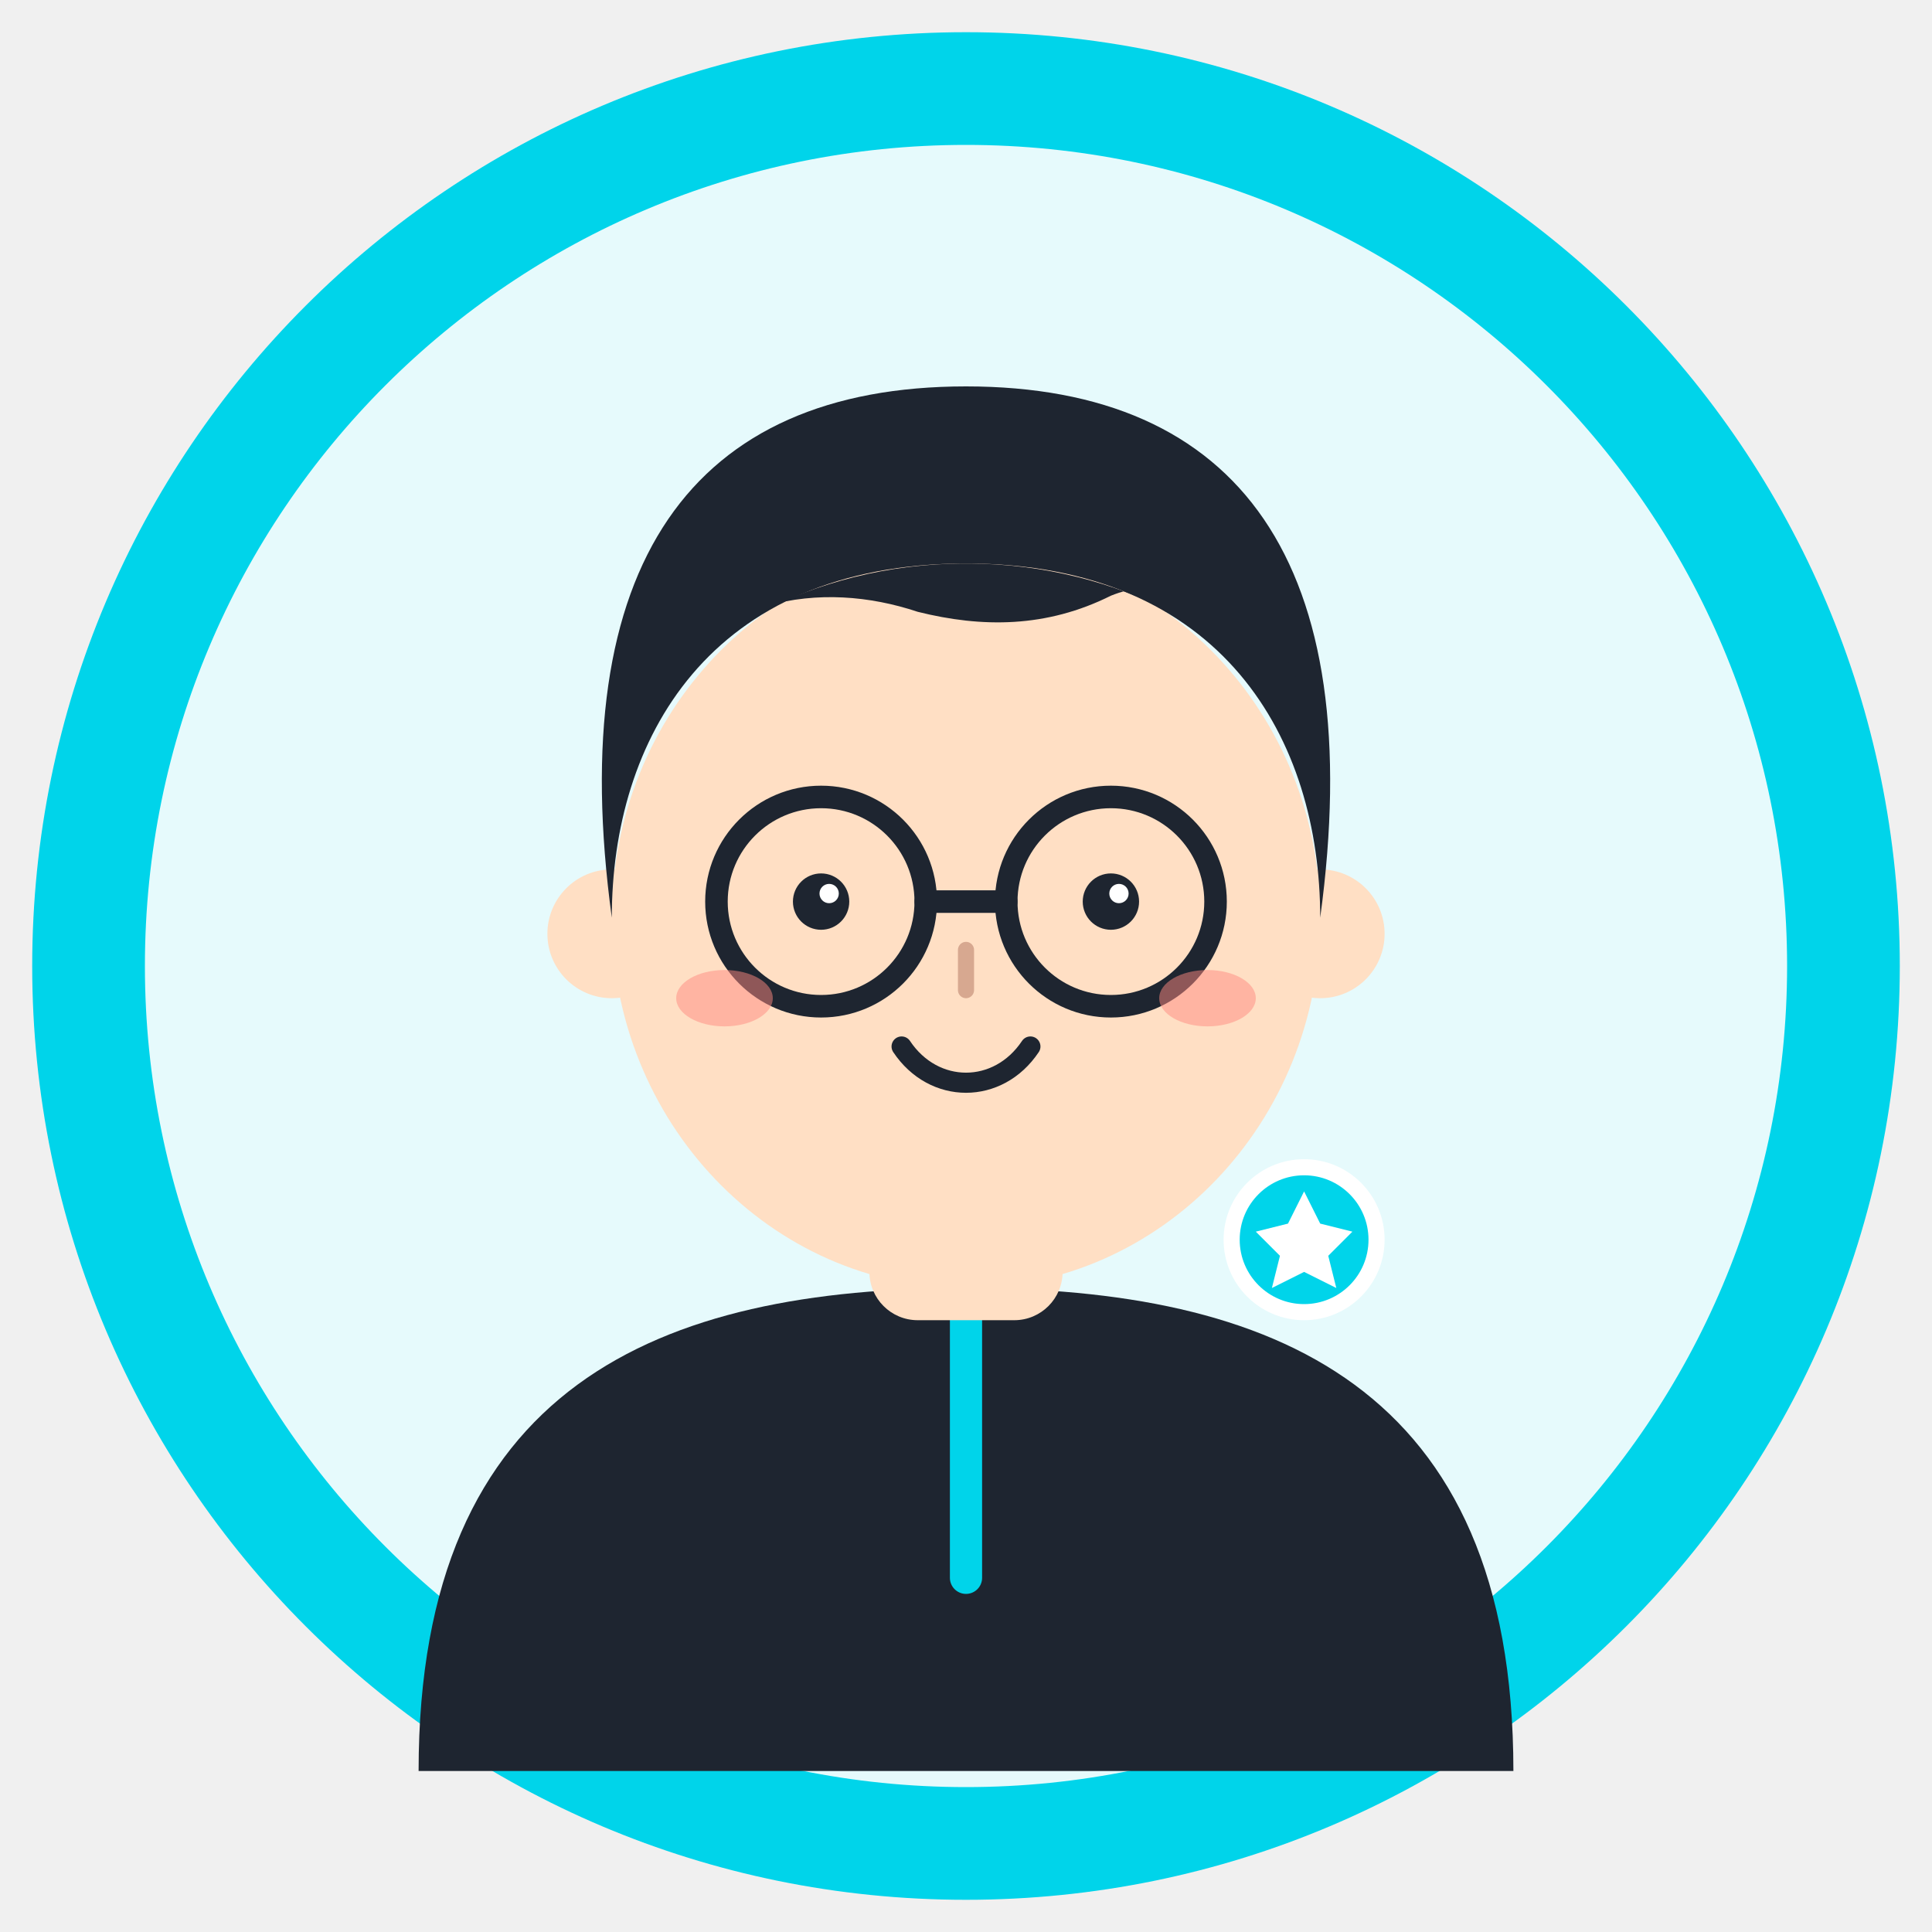
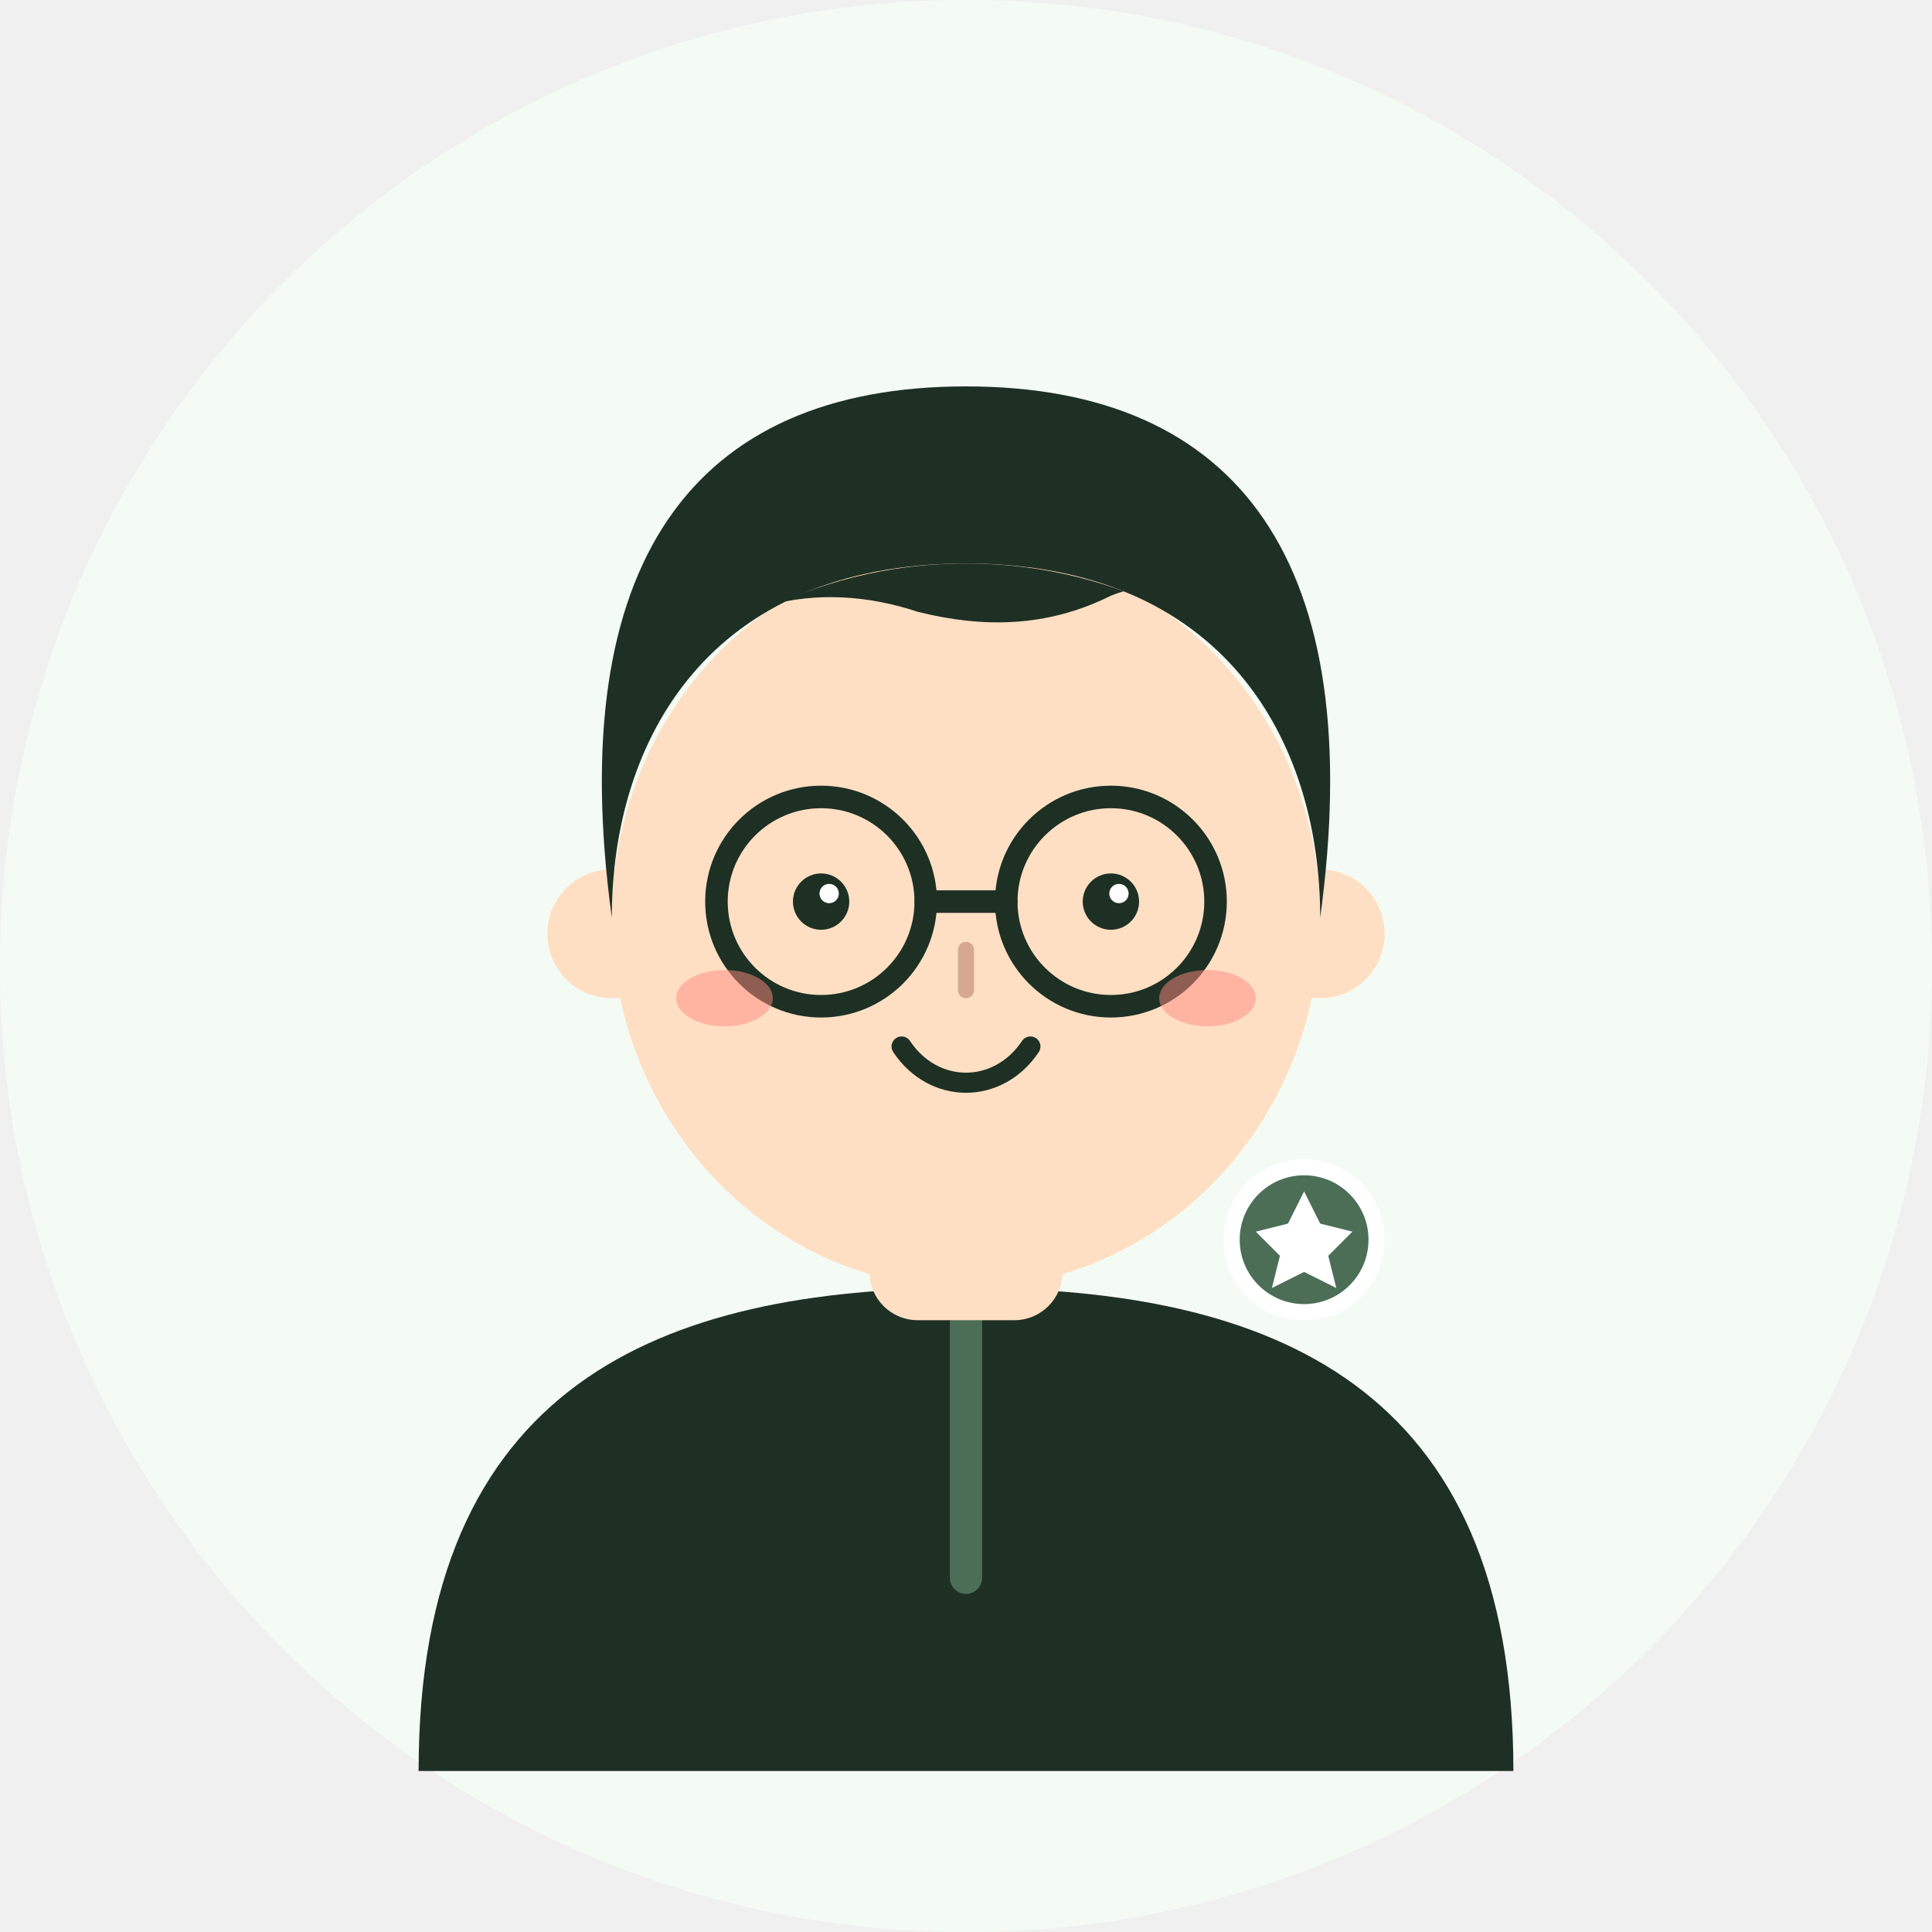
<svg xmlns="http://www.w3.org/2000/svg" viewBox="0 0 240 240" fill="none">
-   <circle cx="120" cy="120" r="116" fill="#00D4EA" />
-   <circle cx="120" cy="120" r="102" fill="#E6FAFC" />
-   <path d="M52 220C52 172 82 160 120 160C158 160 188 172 188 220" fill="#1E2530" />
-   <path d="M120 160V196" stroke="#00D4EA" stroke-width="4" stroke-linecap="round" />
+   <circle cx="120" cy="120" r="120" fill="#F4FBF4" />
+   <path d="M52 220C52 172 82 160 120 160C158 160 188 172 188 220" fill="#1E3024" />
+   <path d="M120 160V196" stroke="#4D6E56" stroke-width="4" stroke-linecap="round" />
  <rect x="108" y="134" width="24" height="30" rx="6" fill="#FFDFC4" />
  <ellipse cx="120" cy="114" rx="44" ry="46" fill="#FFDFC4" />
  <circle cx="76" cy="116" r="8" fill="#FFDFC4" />
  <circle cx="164" cy="116" r="8" fill="#FFDFC4" />
-   <path d="M76 114C70 70 86 48 120 48C154 48 170 70 164 114C164 92 152 70 120 70C88 70 76 92 76 114Z" fill="#1E2530" />
-   <path d="M78 88C88 74 102 72 114 76C122 78 130 78 138 74C148 70 160 76 162 88C154 80 140 70 120 70C100 70 86 80 78 88Z" fill="#1E2530" />
-   <circle cx="102" cy="112" r="13" stroke="#1E2530" stroke-width="2.8" fill="none" />
-   <circle cx="138" cy="112" r="13" stroke="#1E2530" stroke-width="2.8" fill="none" />
-   <path d="M115 112H125" stroke="#1E2530" stroke-width="2.8" stroke-linecap="round" />
-   <circle cx="102" cy="112" r="3.5" fill="#1E2530" />
-   <circle cx="138" cy="112" r="3.5" fill="#1E2530" />
+   <path d="M76 114C70 70 86 48 120 48C154 48 170 70 164 114C164 92 152 70 120 70C88 70 76 92 76 114Z" fill="#1E3024" />
+   <path d="M78 88C88 74 102 72 114 76C122 78 130 78 138 74C148 70 160 76 162 88C154 80 140 70 120 70C100 70 86 80 78 88Z" fill="#1E3024" />
+   <circle cx="102" cy="112" r="13" stroke="#1E3024" stroke-width="2.8" fill="none" />
+   <circle cx="138" cy="112" r="13" stroke="#1E3024" stroke-width="2.8" fill="none" />
+   <path d="M115 112H125" stroke="#1E3024" stroke-width="2.8" stroke-linecap="round" />
+   <circle cx="102" cy="112" r="3.5" fill="#1E3024" />
+   <circle cx="138" cy="112" r="3.5" fill="#1E3024" />
  <circle cx="103" cy="111" r="1.2" fill="#FFFFFF" />
  <circle cx="139" cy="111" r="1.2" fill="#FFFFFF" />
  <ellipse cx="90" cy="124" rx="6" ry="3.5" fill="#FF8A80" fill-opacity="0.5" />
  <ellipse cx="150" cy="124" rx="6" ry="3.5" fill="#FF8A80" fill-opacity="0.5" />
  <path d="M120 118V123" stroke="#D7A890" stroke-width="2" stroke-linecap="round" />
-   <path d="M112 130C116 136 124 136 128 130" stroke="#1E2530" stroke-width="2.5" stroke-linecap="round" fill="none" />
-   <circle cx="162" cy="154" r="9" fill="#00D4EA" stroke="#FFFFFF" stroke-width="2" />
+   <path d="M112 130C116 136 124 136 128 130" stroke="#1E3024" stroke-width="2.5" stroke-linecap="round" fill="none" />
+   <circle cx="162" cy="154" r="9" fill="#4D6E56" stroke="#FFFFFF" stroke-width="2" />
  <polygon points="162,148 164,152 168,153 165,156 166,160 162,158 158,160 159,156 156,153 160,152" fill="#FFFFFF" />
</svg>
